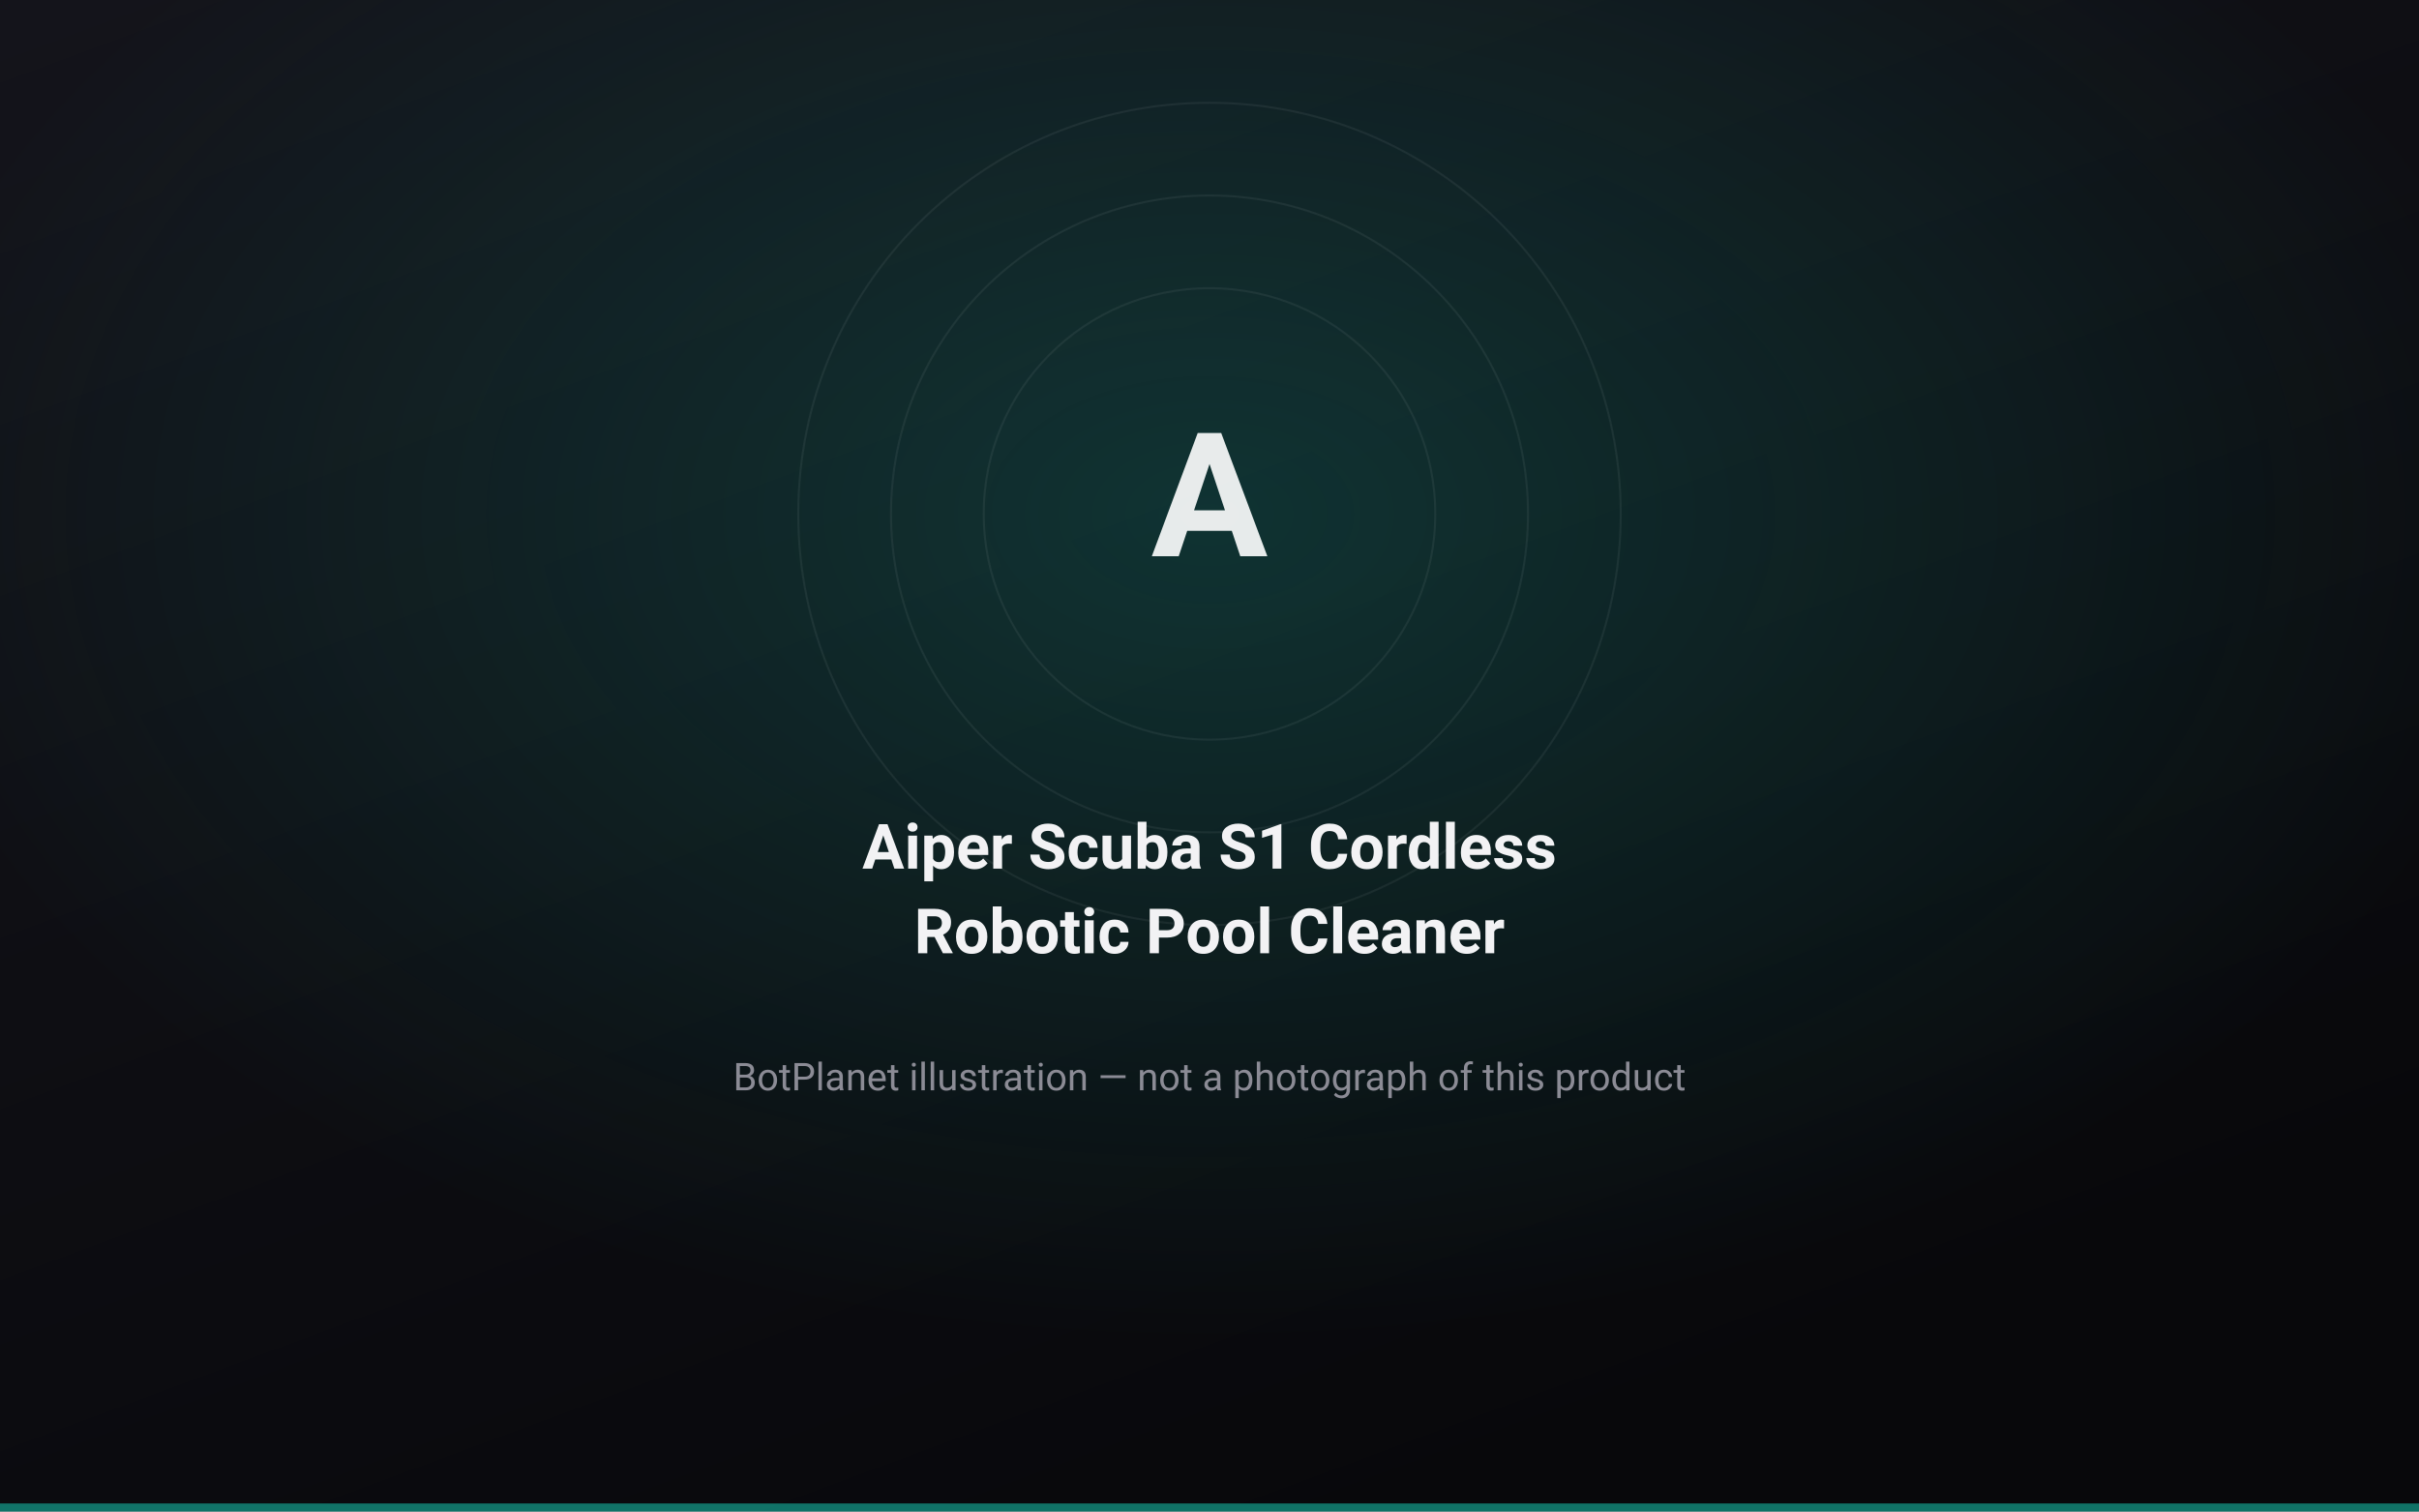
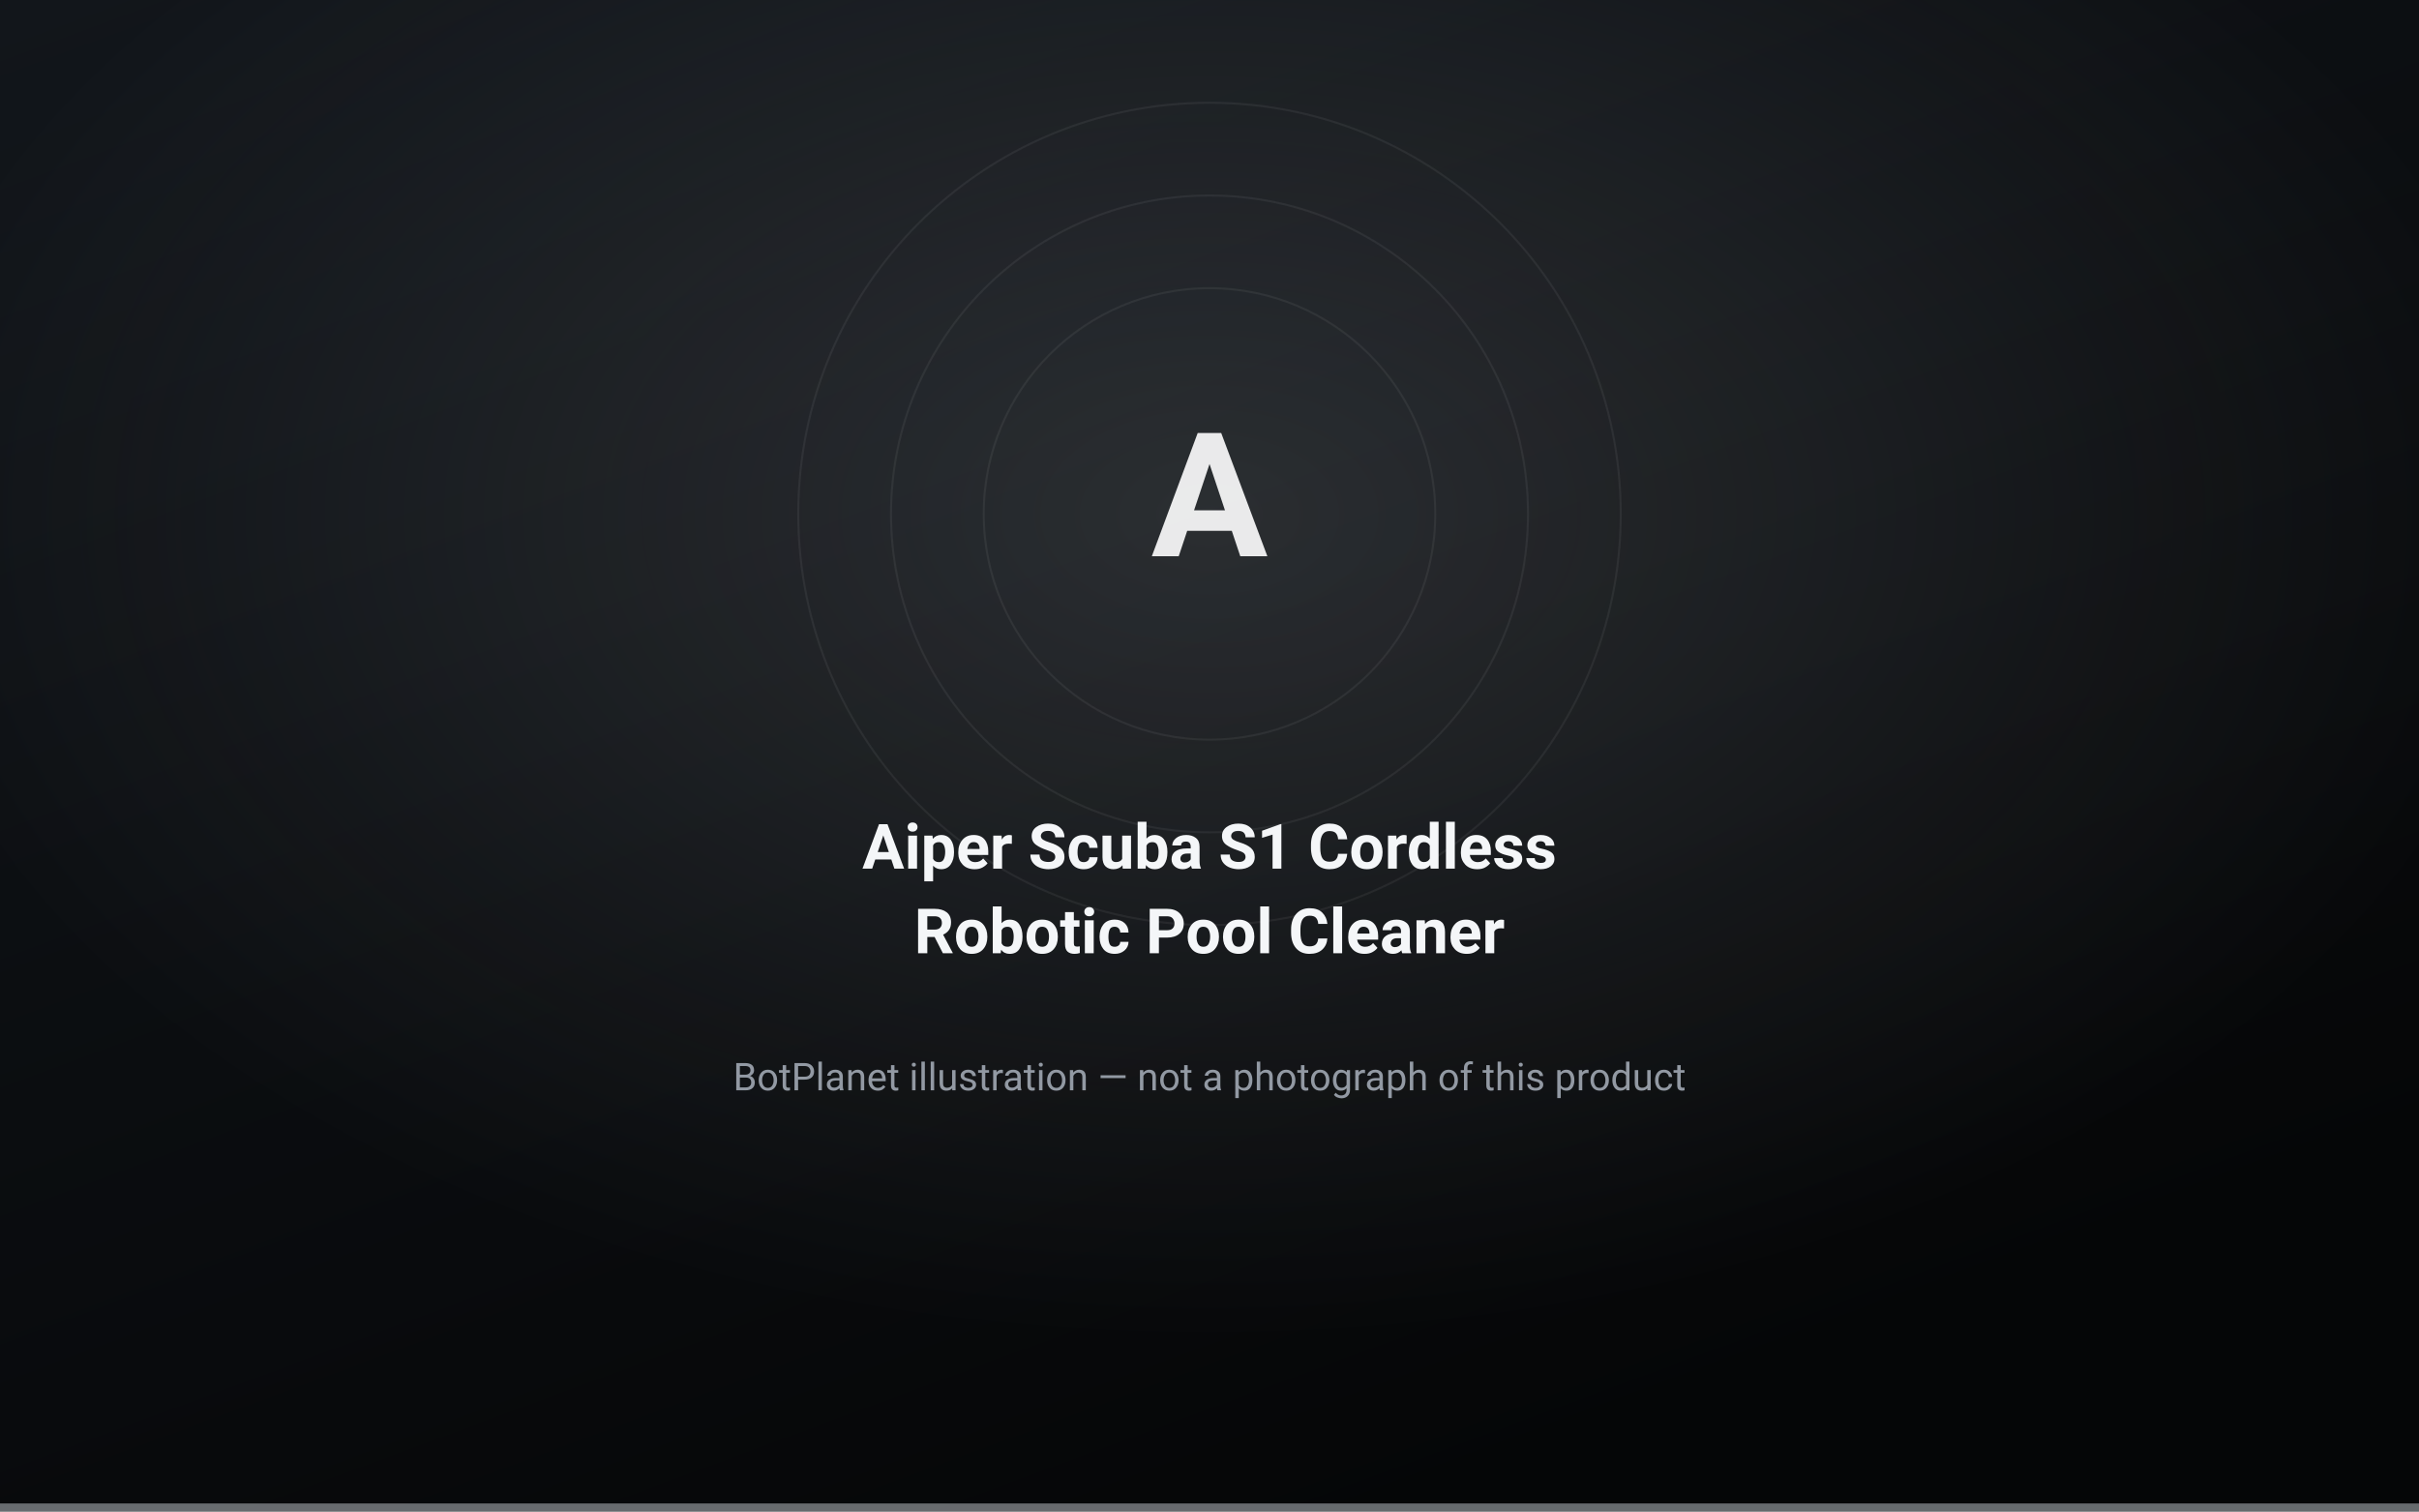
<svg xmlns="http://www.w3.org/2000/svg" viewBox="0 0 1200 750" width="1200" height="750" role="img" aria-hidden="true">
  <defs>
    <linearGradient id="bg" x1="0" y1="0" x2="0.6" y2="1">
-       <stop offset="0" stop-color="#14141b" />
-       <stop offset="1" stop-color="#08080b" />
+       <stop offset="0" stop-color="#12161b" />
+       <stop offset="1" stop-color="#050607" />
    </linearGradient>
    <radialGradient id="glow" cx="0.5" cy="0.34" r="0.55">
-       <stop offset="0" stop-color="#17c8b0" stop-opacity="0.20" />
-       <stop offset="1" stop-color="#17c8b0" stop-opacity="0" />
+       <stop offset="0" stop-color="#cdd3da" stop-opacity="0.16" />
+       <stop offset="1" stop-color="#cdd3da" stop-opacity="0" />
    </radialGradient>
  </defs>
  <rect width="1200" height="750" fill="url(#bg)" />
  <rect width="1200" height="750" fill="url(#glow)" />
  <g fill="none" stroke="#ffffff" stroke-opacity="0.06">
    <circle cx="600" cy="255" r="112" />
    <circle cx="600" cy="255" r="158" />
    <circle cx="600" cy="255" r="204" />
  </g>
  <text x="600" y="276" text-anchor="middle" font-family="system-ui,-apple-system,Segoe UI,Roboto,sans-serif" font-size="86" font-weight="700" fill="#ffffff" fill-opacity="0.90" letter-spacing="-2">A</text>
-   <text x="600" y="431" text-anchor="middle" font-family="system-ui,-apple-system,Segoe UI,Roboto,sans-serif" font-size="31" font-weight="600" fill="#f2f2f4">Aiper Scuba S1 Cordless</text>
-   <text x="600" y="473" text-anchor="middle" font-family="system-ui,-apple-system,Segoe UI,Roboto,sans-serif" font-size="31" font-weight="600" fill="#f2f2f4">Robotic Pool Cleaner</text>
-   <text x="600" y="541" text-anchor="middle" font-family="system-ui,-apple-system,Segoe UI,Roboto,sans-serif" font-size="19" fill="#8b8b95">BotPlanet illustration — not a photograph of this product</text>
-   <rect x="0" y="746" width="1200" height="4" fill="#17c8b0" fill-opacity="0.55" />
+   <text x="600" y="431" text-anchor="middle" font-family="system-ui,-apple-system,Segoe UI,Roboto,sans-serif" font-size="31" font-weight="600" fill="#f4f6f8">Aiper Scuba S1 Cordless</text>
+   <text x="600" y="473" text-anchor="middle" font-family="system-ui,-apple-system,Segoe UI,Roboto,sans-serif" font-size="31" font-weight="600" fill="#f4f6f8">Robotic Pool Cleaner</text>
+   <text x="600" y="541" text-anchor="middle" font-family="system-ui,-apple-system,Segoe UI,Roboto,sans-serif" font-size="19" fill="#9299a3">BotPlanet illustration — not a photograph of this product</text>
+   <rect x="0" y="746" width="1200" height="4" fill="#c9ced5" fill-opacity="0.5" />
</svg>
